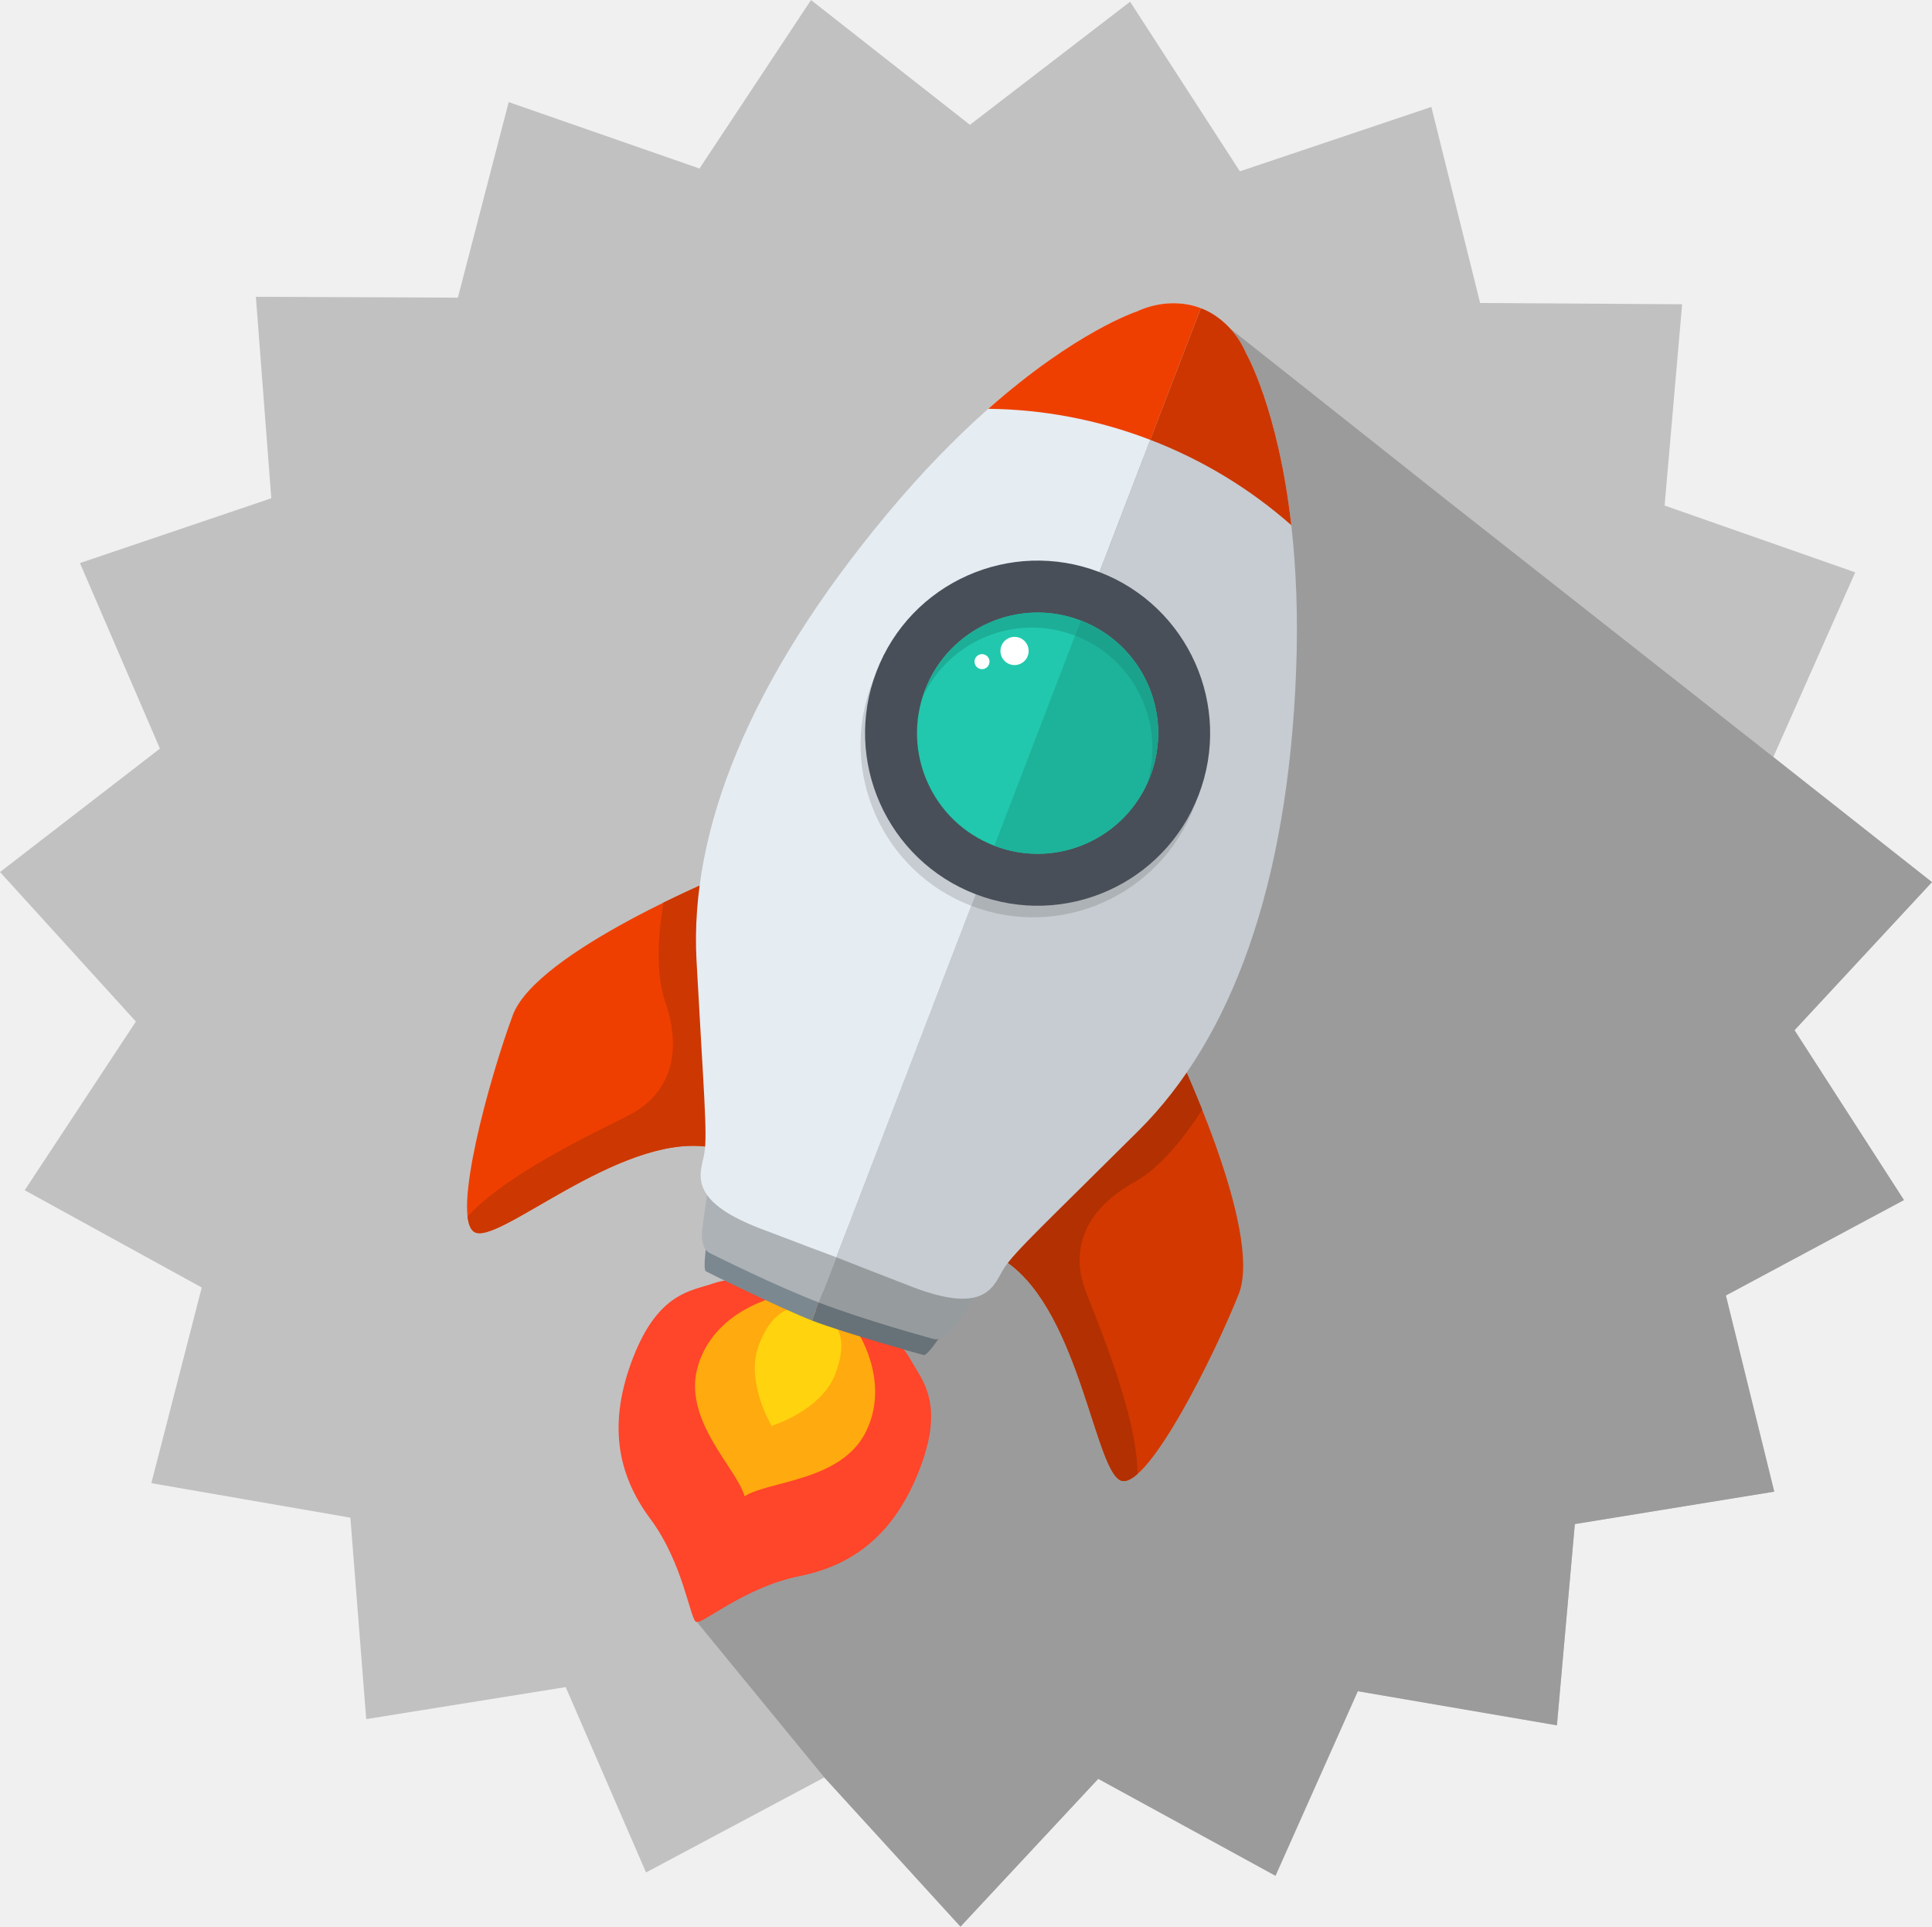
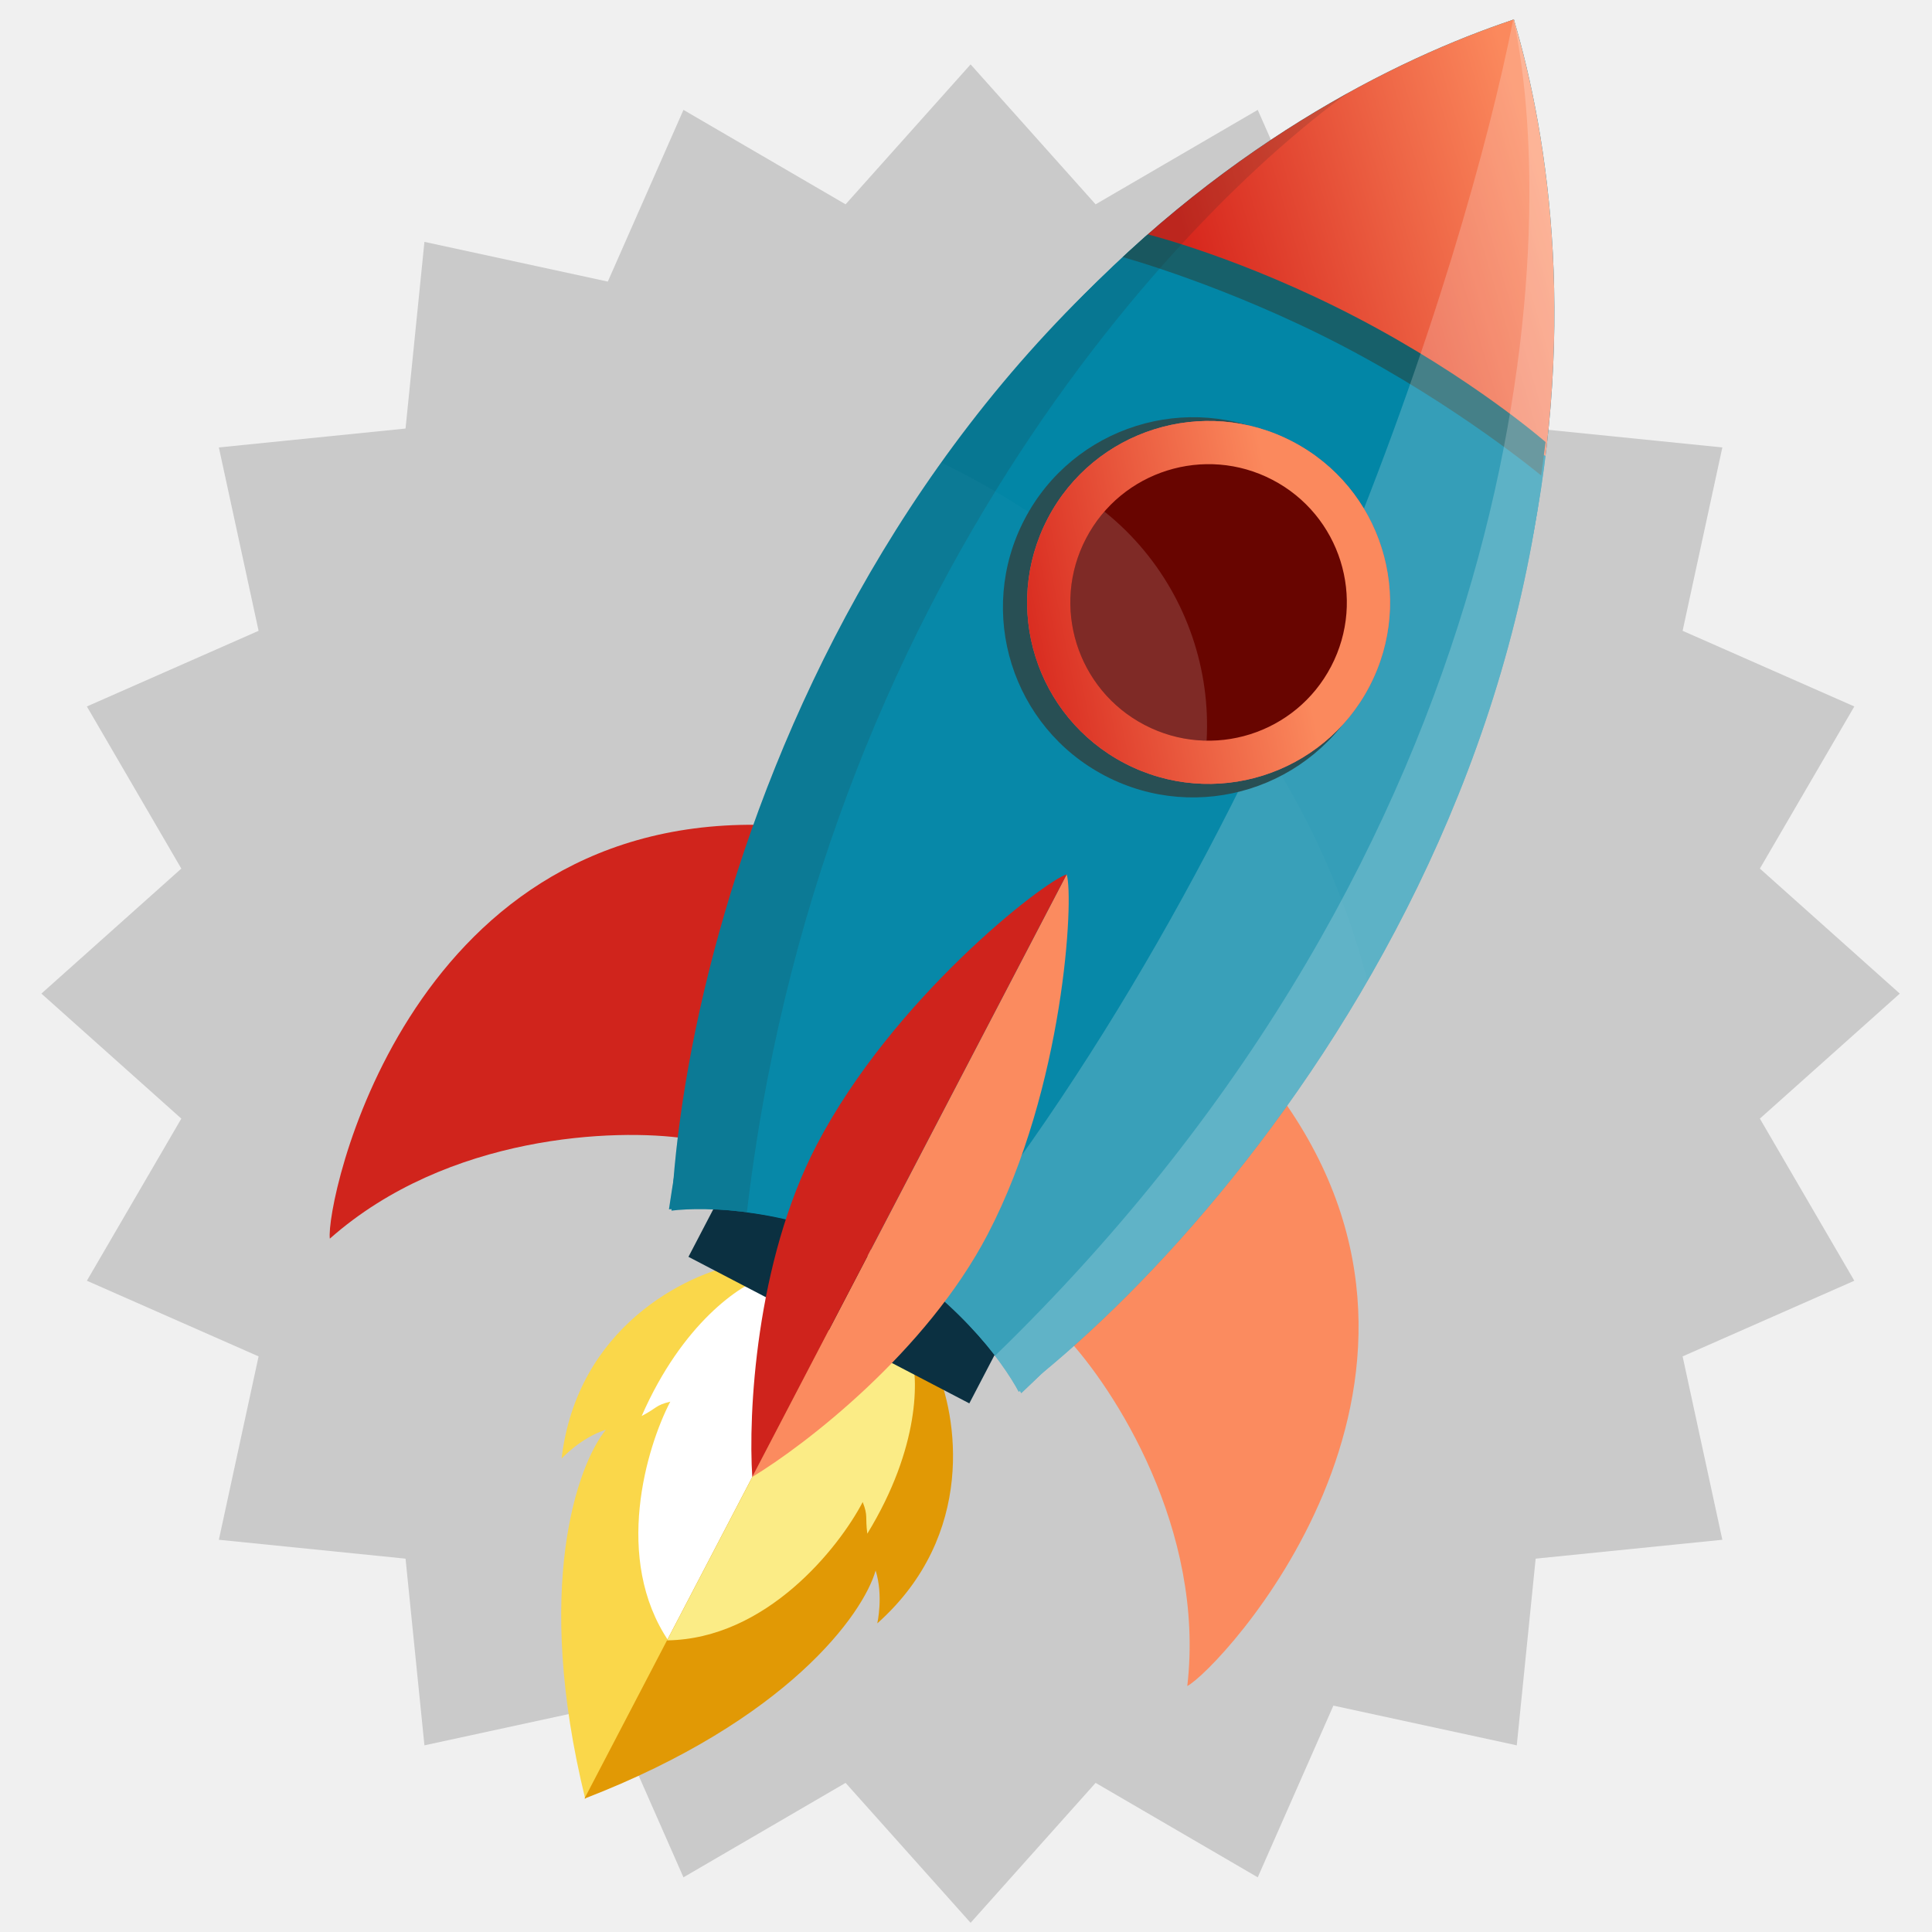
- <svg xmlns="http://www.w3.org/2000/svg" version="1.1" viewBox="0 0 906.19 903.48" xml:space="preserve">
+ <svg xmlns="http://www.w3.org/2000/svg" width="202" height="202" viewBox="-3 24 207 210" fill="none">
+   <path d="M101 31L114.588 46.209L132.211 35.943L140.434 54.607L160.366 50.289L162.419 70.581L182.711 72.634L178.393 92.566L197.057 100.789L186.791 118.412L202 132L186.791 145.588L197.057 163.211L178.393 171.434L182.711 191.366L162.419 193.419L160.366 213.711L140.434 209.393L132.211 228.057L114.588 217.791L101 233L87.412 217.791L69.789 228.057L61.566 209.393L41.634 213.711L39.581 193.419L19.289 191.366L23.607 171.434L4.943 163.211L15.209 145.588L0 132L15.209 118.412L4.943 100.789L23.607 92.566L19.289 72.634L39.581 70.581L41.634 50.289L61.566 54.607L69.789 35.943L87.412 46.209L101 31Z" fill="#CACACA" />
+   <path d="M56.539 182.547C58.243 168.182 70.141 162.456 75.876 161.388L86.489 167.102L59.12 219.555C53.469 196.551 58.254 183.206 61.353 179.409C58.608 180.272 56.539 182.547 56.539 182.547Z" fill="#FAD74A" />
+   <path d="M65.25 177.91C69.681 167.793 75.998 163.627 78.602 162.809L86.651 167.008L68.188 202.393C62.126 193.44 65.775 181.303 68.357 176.353C66.74 176.745 66.945 177.029 65.25 177.91Z" fill="white" />
+   <path d="M90.858 200.452C101.665 190.837 99.556 177.802 97.151 172.487L86.394 167.051L59.026 219.504C81.127 210.981 89.335 199.422 90.677 194.708C91.54 197.453 90.858 200.452 90.858 200.452Z" fill="#E19905" />
+   <path d="M89.773 190.705C95.537 181.284 95.34 173.719 94.522 171.115L86.473 166.916L68.011 202.301C78.822 202.151 86.69 192.215 89.272 187.266C89.876 188.817 89.526 188.811 89.773 190.705Z" fill="#FBEC86" />
+   <rect x="74.532" y="152.564" width="34.434" height="9.078" transform="rotate(27.554 74.5322 152.564)" fill="#0B3041" />
+   <path d="M111.347 169.302L134.896 143.455C157.11 174.642 127.944 205.502 124.554 207.264C126.528 190.216 116.572 174.853 111.347 169.302Z" fill="#FB8B5F" />
+   <path d="M70.046 147.751L77.775 113.651C39.487 113.27 30.859 154.846 31.353 158.635C44.207 147.263 62.504 146.641 70.046 147.751Z" fill="#D0241C" />
+   <path d="M106.509 175.428C173.264 112.453 167.66 51.8 160.052 26.116C90.432 52.357 70.001 123.365 68.488 155.59C72.136 155.139 81.569 155.353 90.117 159.813C98.665 164.273 104.607 172.081 106.509 175.428Z" fill="#0286A6" />
+   <path d="M68.213 155.446C81.681 64.669 134.637 34.569 160.055 26.117C178.357 98.233 131.801 155.61 106.235 175.285C104.517 172.035 98.945 164.42 90.397 159.96C81.85 155.5 72.046 155.092 68.213 155.446Z" fill="#0286A6" />
+   <mask id="mask0" style="mask-type:alpha" maskUnits="userSpaceOnUse" x="68" y="26" width="97" height="150">
+     <path d="M106.509 175.428C173.264 112.453 167.66 51.8 160.052 26.116C90.432 52.357 70.001 123.365 68.488 155.59C72.136 155.139 81.569 155.353 90.117 159.813C98.665 164.273 104.607 172.081 106.509 175.428Z" fill="#0286A6" />
+     <path d="M68.213 155.446C81.681 64.669 134.637 34.569 160.055 26.117C178.357 98.233 131.801 155.61 106.235 175.285C104.517 172.035 98.945 164.42 90.397 159.96C81.85 155.5 72.046 155.092 68.213 155.446Z" fill="#0286A6" />
+   </mask>
+   <g mask="url(#mask0)">
+     <path d="M115.809 48.756L159.219 20.032L172.619 38.675L164.238 74.024L140.063 59.115L122.053 52.014L115.809 48.756Z" fill="url(#paint0_linear)" />
+     <path d="M143.011 58.536C130.523 52.02 120.206 49.462 120.206 49.462L117.503 51.935C117.503 51.935 128.93 55.073 141.419 61.589C153.908 68.105 163.018 75.683 163.018 75.683L163.5 72.051C163.5 72.051 155.5 65.052 143.011 58.536Z" fill="#17606A" />
+     <path opacity="0.2" d="M95.262 164.264C134.779 116.948 154.879 52.281 160 26L166.869 27.024L178.343 96.39L127.251 184.838C100.122 197.695 55.745 211.579 95.262 164.264Z" fill="white" />
+     <path opacity="0.2" d="M103.468 171.546C161.394 115.476 165.355 51.038 160 26L177.669 42.192L155.488 155.082C114.012 183.933 45.542 227.616 103.468 171.546Z" fill="white" />
+     <path opacity="0.15" d="M76.475 157.639C84.011 87.705 125.494 44.629 145.294 31.833L107.966 0.175L25.379 136.805C39.271 172.888 68.939 227.572 76.475 157.639Z" fill="#222222" />
+     <circle opacity="0.02" cx="59.66" cy="152.859" r="87.338" transform="rotate(-2.44603 59.6601 152.859)" fill="white" />
+   </g>
+   <path d="M77.27 184.535L111.444 119.038C112.241 121.572 111.184 142.206 102.858 158.164C96.197 170.931 83.024 181.064 77.27 184.535Z" fill="#FB8B5F" />
+   <path d="M77.27 184.535L111.444 119.038C108.91 119.834 92.59 132.504 84.263 148.462C77.602 161.229 76.826 177.83 77.27 184.535Z" fill="#CF231C" />
+   <circle cx="125.178" cy="90.013" r="20.66" transform="rotate(27.554 125.178 90.0125)" fill="#284F54" />
+   <circle cx="126.868" cy="89.481" r="19.721" transform="rotate(27.554 126.868 89.4808)" fill="#E55E5A" />
+   <circle cx="126.868" cy="89.481" r="19.721" transform="rotate(27.554 126.868 89.4808)" fill="url(#paint1_linear)" />
+   <circle cx="126.868" cy="89.481" r="15.026" transform="rotate(27.554 126.868 89.4808)" fill="#680500" />
+   <mask id="mask1" style="mask-type:alpha" maskUnits="userSpaceOnUse" x="111" y="74" width="31" height="31">
+     <circle cx="126.868" cy="89.481" r="15.026" transform="rotate(27.554 126.868 89.4808)" fill="#671427" />
+   </mask>
+   <g mask="url(#mask1)">
+     <circle opacity="0.15" cx="96.956" cy="102.826" r="29.739" transform="rotate(27.554 96.9556 102.826)" fill="white" />
+   </g>
  <defs>
-     <clipPath id="clipPath34">
-       <path d="M 0,677.613 H 679.641 V 0 H 0 Z" />
-     </clipPath>
+     <linearGradient id="paint0_linear" x1="124.897" y1="51.688" x2="162.183" y2="40.696" gradientUnits="userSpaceOnUse">
+       <stop stop-color="#D7271D" />
+       <stop offset="1" stop-color="#FB895D" />
+     </linearGradient>
+     <linearGradient id="paint1_linear" x1="113.944" y1="107.813" x2="137.621" y2="88.762" gradientUnits="userSpaceOnUse">
+       <stop stop-color="#D7271D" />
+       <stop offset="1" stop-color="#FB895D" />
+     </linearGradient>
  </defs>
-   <g transform="matrix(1.3333 0 0 -1.3333 0 903.48)">
-     <g transform="translate(285.31 677.61)">
-       <path d="m0 0-39.24-59.248-67.117 23.356-17.876-68.78-71.064 0.298 5.424-70.857-67.309-22.792 28.137-65.257-56.261-43.414 47.802-52.584-39.117-59.329 62.286-34.214-17.734-68.816 70.021-12.136 5.572-70.846 70.167 11.258 28.273-65.198 62.711 33.432 47.91-52.486 48.457 51.982 62.358-34.084 28.953 64.899 70.046-11.991 6.311 70.784 70.144 11.403-17.014 68.997 62.641 33.562-38.495 59.735 48.348 52.082-55.805 43.998 28.819 64.959-67.068 23.496 6.165 70.795-71.063 0.445-17.157 68.962-67.357-22.653-38.619 59.656-56.353-43.297z" fill="#c1c1c1" />
-     </g>
-     <g transform="translate(394.63 517.75)">
-       <path d="m0 0-40.428-179.41-108.72-231.58 44.498-54.272 47.911-52.485 48.457 51.981 62.357-34.084 28.954 64.899 70.045-11.991 6.312 70.784 70.143 11.403-17.013 68.997 62.64 33.562-38.494 59.735 48.348 52.082-55.806 43.998-115.2 90.6-81.665 64.687z" fill="#9b9b9b" />
-     </g>
-     <g clip-path="url(#clipPath34)">
-       <g transform="translate(320.37 199.36)">
-         <path d="m0 0c-3.743 6.863-14.889 17.947-30.772 24.048-15.882 6.102-31.582 5.328-38.957 2.734s-18.975-3.022-27.896-25.942c-8.922-22.921-5.743-40.941 6.011-56.745 11.748-15.805 13.991-35.469 16.185-36.312 2.195-0.843 17.025 12.263 36.335 16.139 19.307 3.874 33.732 15.132 42.448 38.132 8.717 23 0.389 31.082-3.354 37.946" fill="#ff452a" />
-       </g>
-       <g transform="translate(301.23 209.91)">
-         <path d="m0 0-29.298 11.252s-20.681-4.864-26.387-23.886c-5.707-19.022 13.749-36.101 16.386-45.919 8.528 5.53 34.415 5.193 42.911 23.143 8.495 17.953-3.612 35.41-3.612 35.41" fill="#ffaa0e" />
-       </g>
-       <g transform="translate(293.85 194.34)">
-         <path d="m0 0c-4.958-12.906-22.407-18.211-22.407-18.211s-9.413 15.622-4.457 28.529c4.96 12.909 12.604 14.848 20.023 11.999 7.417-2.849 11.798-9.409 6.841-22.317" fill="#ffd30e" />
-       </g>
-       <g transform="translate(249.53 238.86)">
-         <path d="m0 0-1.137 0.109s-1.108-7.875-0.069-8.484c1.014-0.596 26.392-13.06 37.346-17.313l3.951 10.291z" fill="#7c8890" />
-       </g>
-       <g transform="translate(330.28 207.84)">
-         <path d="m0 0-40.666 15.621-3.951-10.291c0.095-0.036 0.194-0.077 0.285-0.112 10.798-4.145 37.884-11.789 39.046-12.025 1.184-0.244 5.63 6.345 5.63 6.345z" fill="#677178" />
-       </g>
-       <g transform="translate(297.43 243.79)">
-         <path d="m0 0-9.333-24.295c0.096-0.034 0.192-0.076 0.287-0.111 15.573-5.982 37.492-12.009 39.965-12.687 2.717-0.744 5.492 1.793 7.083 3.884 1.589 2.091 9.991 14.776 9.991 14.776z" fill="#969b9e" />
-       </g>
-       <g transform="translate(249.44 262.23)">
-         <path d="m0 0s-2.252-15.047-2.469-17.664c-0.218-2.618 0.146-6.361 2.662-7.627 2.276-1.147 22.924-11.44 38.469-17.438l9.332 24.294z" fill="#adb2b6" />
-       </g>
-       <g transform="translate(255.9 370.38)">
-         <path d="m0 0s-67.188-27.305-75.519-49.838c-8.327-22.535-21.482-70.433-13.709-76.107 7.773-5.673 50.566 34.307 82.308 29.84 31.742-4.465 6.92 96.105 6.92 96.105" fill="#ee3f01" />
-       </g>
-       <g transform="translate(255.9 370.38)">
-         <path d="m0 0s-9.868-4.011-22.503-10.222c-1.951-11.65-2.768-24.93 0.64-34.921 7.636-22.384-2.449-33.778-10.741-38.717-6.285-3.742-43.444-19.965-58.81-36.75 0.301-2.601 0.997-4.467 2.186-5.335 7.773-5.673 50.566 34.307 82.308 29.84 31.742-4.465 6.92 96.105 6.92 96.105" fill="#cd3701" />
-       </g>
-       <g transform="translate(413.02 310.02)">
-         <path d="m0 0s31.636-65.259 22.737-87.576c-8.899-22.315-31.191-66.706-40.761-65.715-9.574 0.988-14.601 59.335-41.168 77.267-26.572 17.93 59.192 76.024 59.192 76.024" fill="#d33801" />
-       </g>
-       <g transform="translate(413.02 310.02)">
-         <path d="m0 0s4.646-9.584 9.874-22.658c-6.351-9.959-14.631-20.371-23.852-25.512-20.658-11.518-20.794-26.731-17.938-35.952 2.161-6.987 18.908-43.915 19.084-66.67-1.966-1.731-3.73-2.652-5.192-2.499-9.574 0.988-14.601 59.335-41.168 77.267-26.572 17.93 59.192 76.024 59.192 76.024" fill="#b23001" />
-       </g>
-       <g transform="translate(399.86 568.06)">
-         <path d="m0 0s-38.917-12.624-87.651-71.029c-48.735-58.408-69.656-111.64-67.183-157.19 2.473-45.55 3.886-60.783 2.79-67.627-1.099-6.847-7.054-16.429 19.674-26.695 11.933-4.584 26.72-10.101 26.72-10.101l128.21 333.8s-9.981 4.647-22.561-1.159" fill="#e5ecf2" />
-       </g>
-       <g transform="translate(455.97 441.82)">
-         <path d="m0 0c2.895 76.01-17.566 111.44-17.566 111.44-5.46 12.735-15.985 15.965-15.985 15.965l-128.21-333.8s14.679-5.801 26.61-10.384c26.729-10.266 28.72 0.839 32.486 6.661 3.769 5.819 15.019 16.19 47.348 48.37 32.33 32.186 52.42 85.733 55.317 161.75" fill="#c6ccd1" />
-       </g>
-       <g transform="translate(422.42 569.22)">
-         <path d="m0 0s-9.98 4.646-22.561-1.159c0 0-21.333-6.924-52.182-34.217 18.991-0.197 38.237-3.719 56.965-10.912z" fill="#ee3f01" />
-       </g>
-       <g transform="translate(438.41 553.26)">
-         <path d="M 0,0 C -5.46,12.735 -15.984,15.964 -15.984,15.964 L -33.763,-30.323 C -15.034,-37.517 1.62,-47.784 15.861,-60.351 11.214,-19.424 0,0 0,0" fill="#cd3601" />
-       </g>
-       <g transform="translate(306.8 437.45)">
-         <path d="m0 0c-12.016-31.287 3.607-66.392 34.893-78.409l43.517 113.3c-31.286 12.018-66.392-3.604-78.41-34.891" fill="#c6ccd1" />
-       </g>
-       <g transform="translate(385.21 472.34)">
-         <path d="m0 0-43.518-113.3c31.289-12.016 66.393 3.603 78.409 34.889 12.019 31.29-3.604 66.395-34.891 78.411" fill="#adb2b6" />
-       </g>
-       <g transform="translate(421.67 398)">
-         <path d="m0 0c-12.019-31.287-47.124-46.907-78.412-34.892-31.287 12.019-46.909 47.122-34.89 78.41 12.015 31.288 47.121 46.909 78.408 34.892 31.289-12.017 46.908-47.124 34.894-78.41" fill="#494f58" />
-       </g>
-       <g transform="translate(404.61 404.55)">
-         <path d="m0 0c-8.398-21.866-32.935-32.786-54.802-24.387s-32.785 32.935-24.386 54.804c8.398 21.866 32.935 32.784 54.8 24.385 21.869-8.4 32.786-32.936 24.388-54.802" fill="#21c8ad" />
-       </g>
-       <g transform="translate(380.22 459.35)">
-         <path d="m 0,0 -30.414,-79.189 c 21.867,-8.399 46.403,2.521 54.802,24.387 C 32.786,-32.937 21.869,-8.4 0,0" fill="#1db39a" />
-       </g>
-       <g transform="translate(325.42 434.96)">
-         <path d="m0 0c-0.341-0.89-0.639-1.78-0.917-2.679 9.286 20.113 32.712 29.842 53.69 21.783l2.028 5.282c-21.865 8.399-46.402-2.52-54.801-24.386" fill="#1dae97" />
-       </g>
-       <g transform="translate(380.22 459.35)">
-         <path d="m0 0-2.027-5.281c20.979-8.059 31.87-30.966 25.303-52.125 0.394 0.854 0.771 1.717 1.112 2.604 8.398 21.865-2.519 46.402-24.388 54.802" fill="#1ba28c" />
-       </g>
-       <g transform="translate(361.54 446.89)">
-         <path d="m0 0c-0.981-2.555-3.851-3.831-6.406-2.849-2.559 0.982-3.835 3.85-2.855 6.407 0.983 2.558 3.853 3.833 6.409 2.852 2.557-0.982 3.835-3.852 2.852-6.41" fill="#fff" />
-       </g>
-       <g transform="translate(347.93 443.97)">
-         <path d="m0 0c-0.521-1.362-2.051-2.043-3.412-1.521-1.362 0.524-2.041 2.053-1.519 3.417 0.523 1.358 2.051 2.039 3.414 1.518 1.362-0.523 2.039-2.053 1.517-3.414" fill="#fff" />
-       </g>
-     </g>
-   </g>
</svg>
